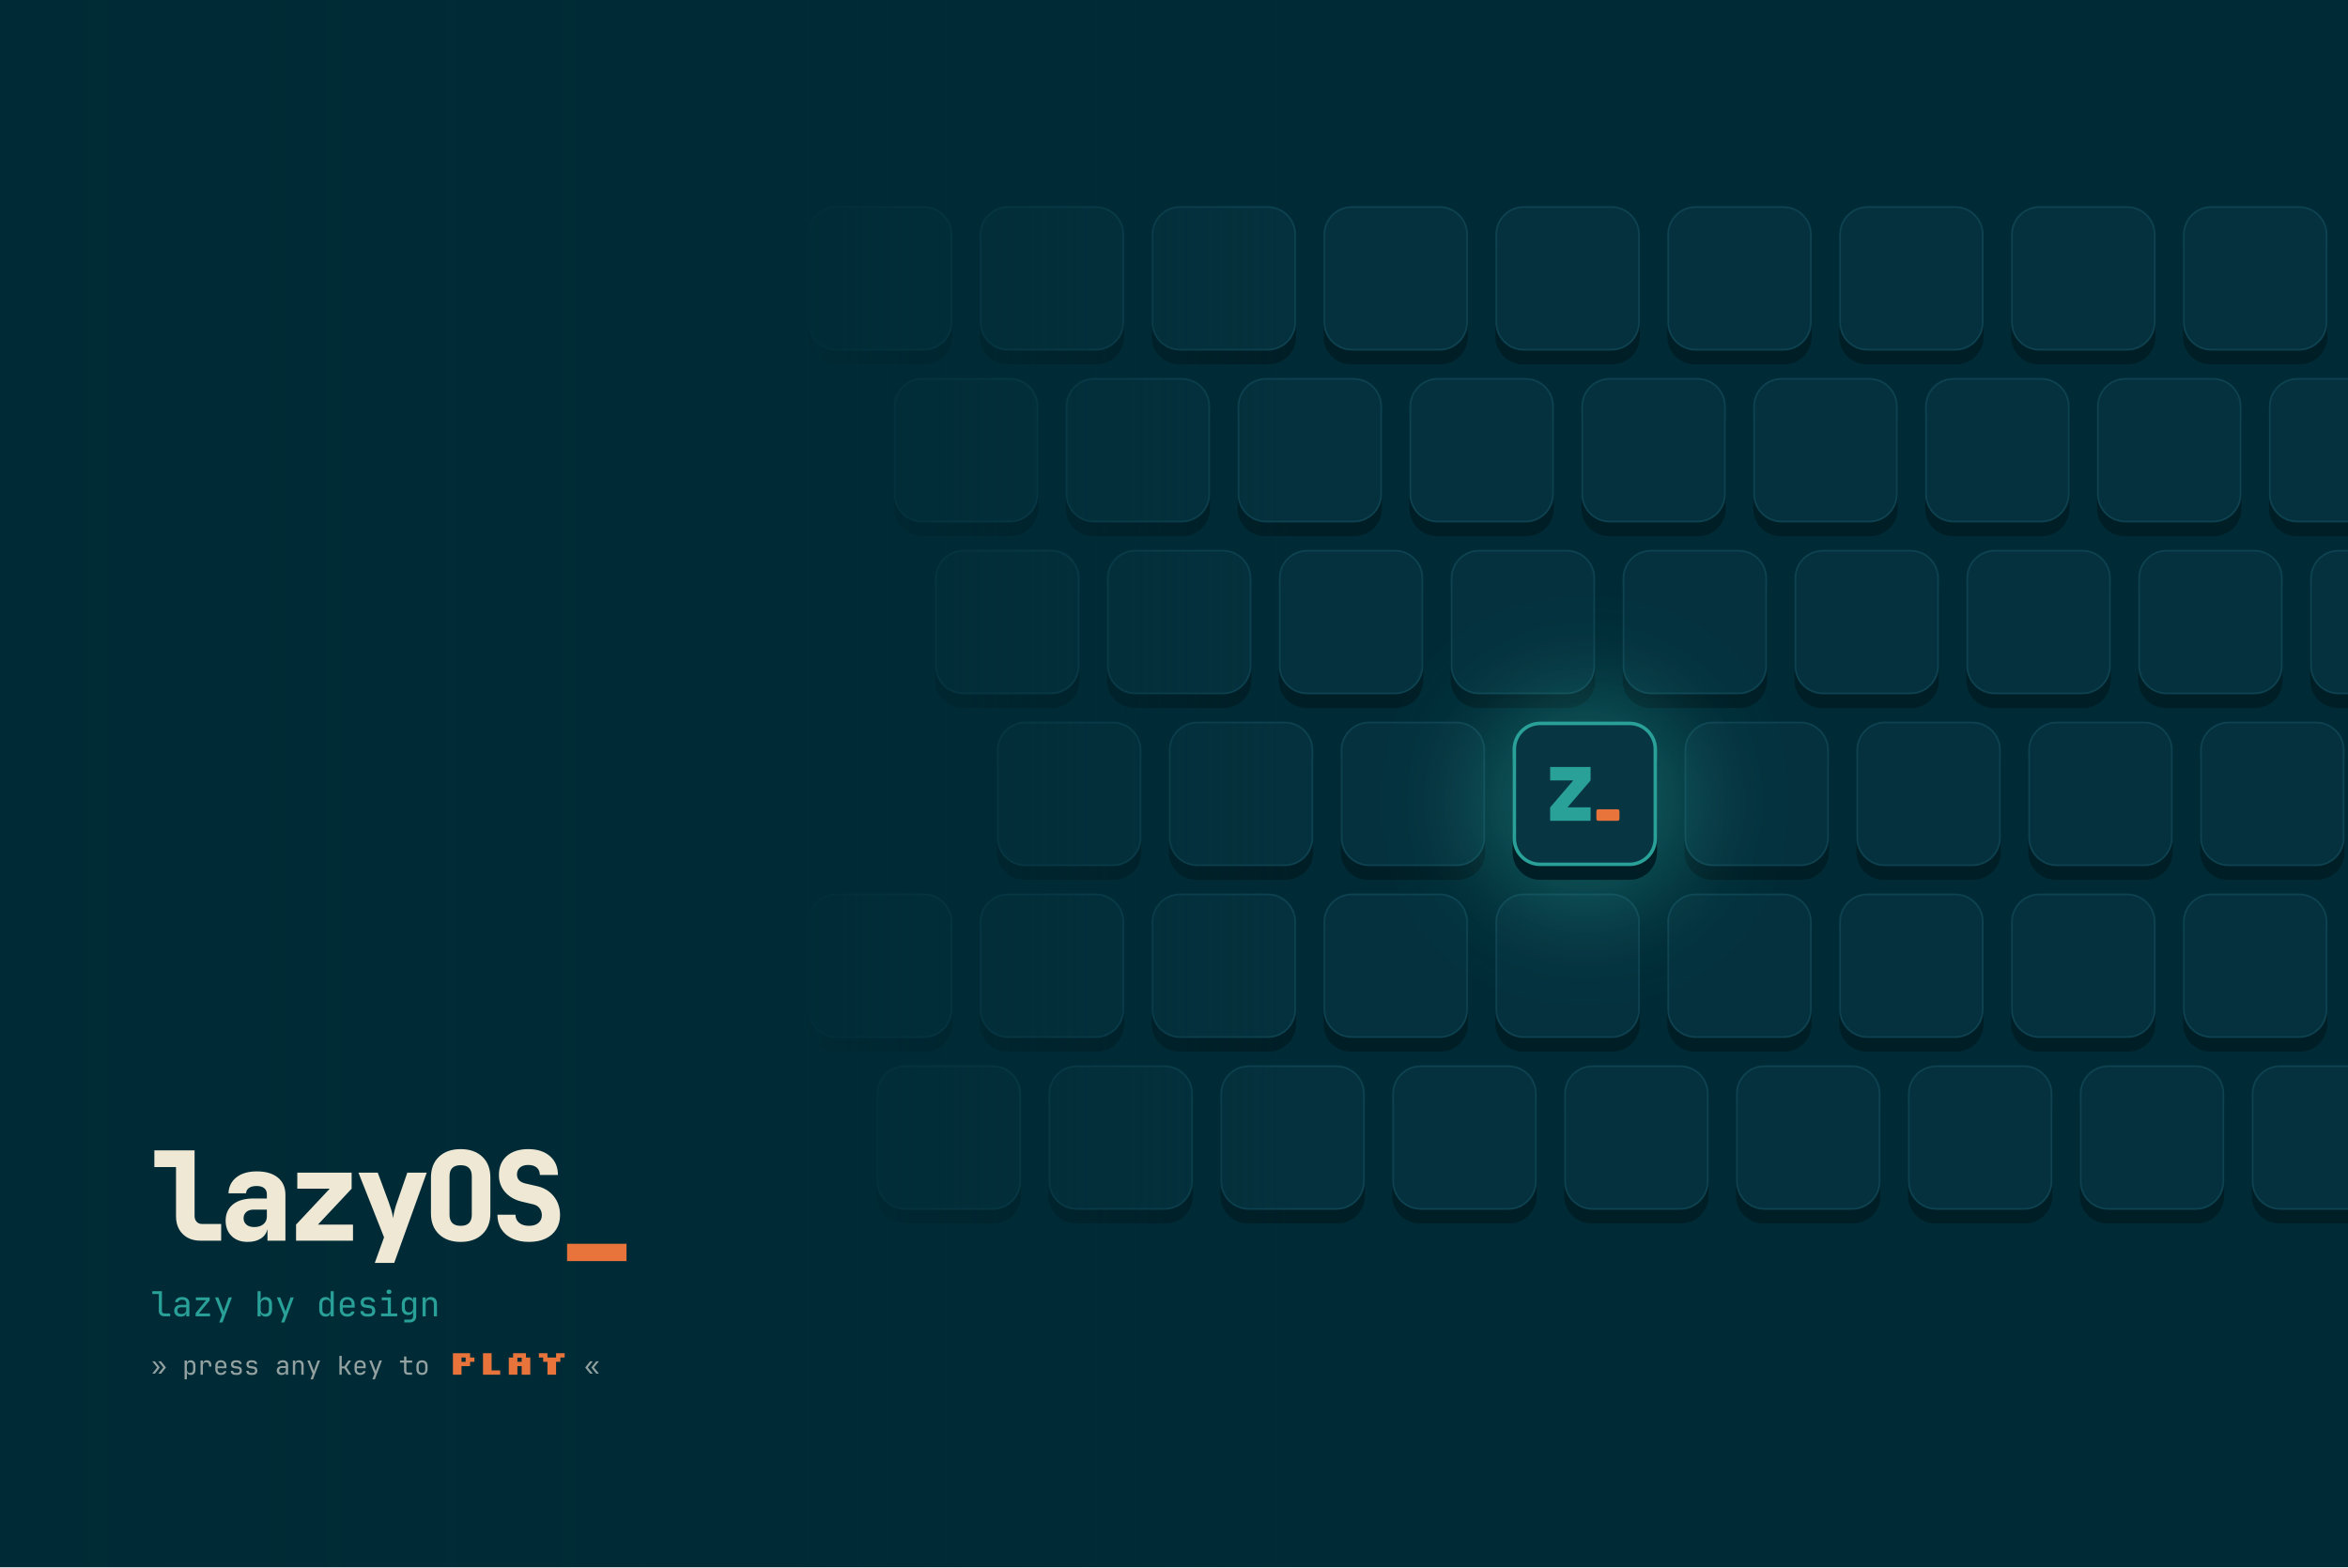
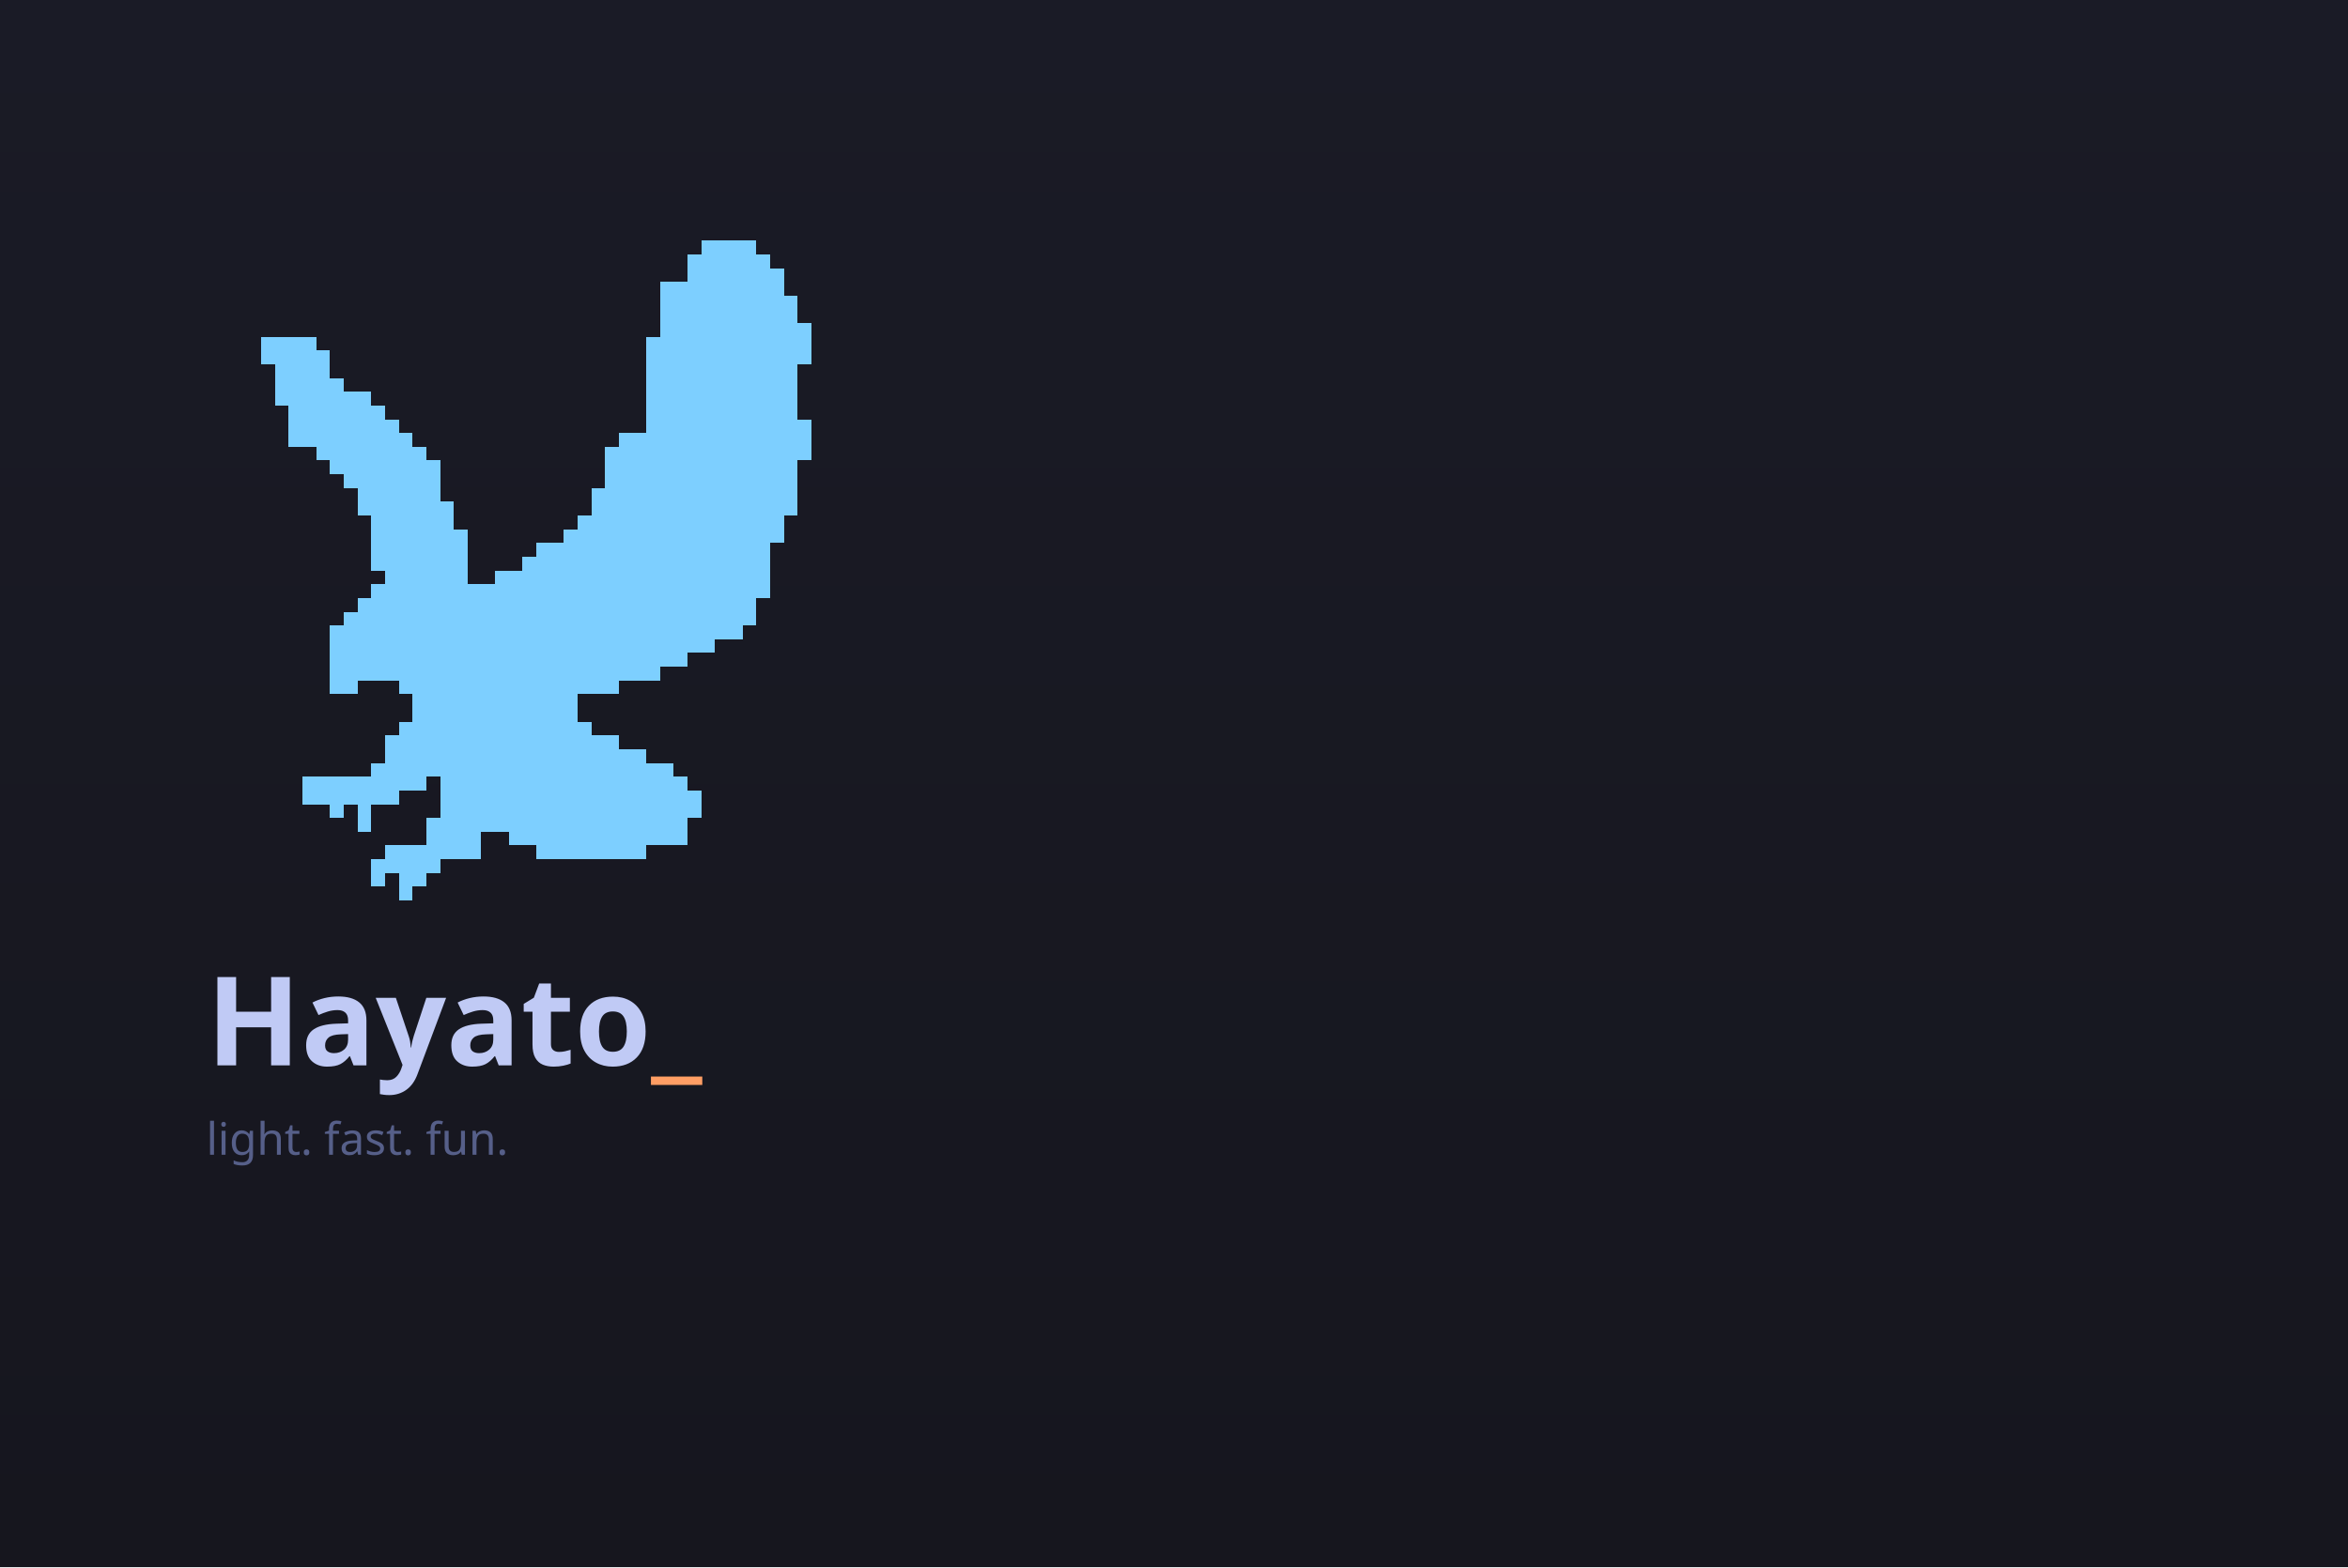
- <svg xmlns="http://www.w3.org/2000/svg" xmlns:xlink="http://www.w3.org/1999/xlink" width="1366" height="912" viewBox="0 0 1366 912">
+ <svg xmlns="http://www.w3.org/2000/svg" width="1366" height="912" viewBox="0 0 1366 912">
  <defs>
-     <g id="key">
-       <rect y="8" width="84" height="84" rx="16" fill="#001e26" />
-       <rect x="0.5" y="0.5" width="83" height="83" rx="16" fill="#04313d" stroke="#0e4250" />
-     </g>
-     <g id="row">
-       <use xlink:href="#key" x="0" />
-       <use xlink:href="#key" x="100" />
-       <use xlink:href="#key" x="200" />
-       <use xlink:href="#key" x="300" />
-       <use xlink:href="#key" x="400" />
-       <use xlink:href="#key" x="500" />
-       <use xlink:href="#key" x="600" />
-       <use xlink:href="#key" x="700" />
-       <use xlink:href="#key" x="800" />
-       <use xlink:href="#key" x="900" />
-     </g>
-     <linearGradient id="fade" x1="0" y1="0" x2="1" y2="0">
-       <stop offset="0" stop-color="#002b36" stop-opacity="1" />
-       <stop offset="0.34" stop-color="#002b36" stop-opacity="0.92" />
-       <stop offset="0.55" stop-color="#002b36" stop-opacity="0" />
+     <linearGradient id="bg" x1="0" y1="0" x2="0" y2="1">
+       <stop offset="0" stop-color="#1a1b26" />
+       <stop offset="1" stop-color="#16161e" />
    </linearGradient>
-     <filter id="glow" x="-1" y="-1" width="3" height="3">
-       <feGaussianBlur stdDeviation="28" />
-     </filter>
  </defs>
-   <rect width="1366" height="912" fill="#002b36" />
-   <use xlink:href="#row" x="470" y="120" />
-   <use xlink:href="#row" x="520" y="220" />
-   <use xlink:href="#row" x="544" y="320" />
-   <use xlink:href="#row" x="580" y="420" />
-   <use xlink:href="#row" x="470" y="520" />
-   <use xlink:href="#row" x="510" y="620" />
-   <circle cx="922" cy="466" r="64" fill="#2aa198" opacity="0.4" filter="url(#glow)" />
-   <rect x="880" y="428" width="84" height="84" rx="16" fill="#001e26" />
-   <rect x="881" y="421" width="82" height="82" rx="15" fill="#073642" stroke="#2aa198" stroke-width="2" />
-   <g transform="translate(894 434) scale(0.56)">
-     <polygon points="14,22 56,22 56,36 32,64 56,64 56,78 14,78 14,64 38,36 14,36" fill="#2aa198" />
-     <rect x="62" y="66" width="24" height="12" rx="2" fill="#e8743b" />
+   <rect width="1366" height="912" fill="url(#bg)" />
+   <g fill="#7dcfff" shape-rendering="crispEdges">
+     <rect x="408" y="140" width="32" height="8" />
+     <rect x="400" y="148" width="48" height="8" />
+     <rect x="400" y="156" width="56" height="8" />
+     <rect x="384" y="164" width="72" height="8" />
+     <rect x="384" y="172" width="80" height="8" />
+     <rect x="384" y="180" width="80" height="8" />
+     <rect x="384" y="188" width="88" height="8" />
+     <rect x="152" y="196" width="32" height="8" />
+     <rect x="376" y="196" width="96" height="8" />
+     <rect x="152" y="204" width="40" height="8" />
+     <rect x="376" y="204" width="96" height="8" />
+     <rect x="160" y="212" width="32" height="8" />
+     <rect x="376" y="212" width="88" height="8" />
+     <rect x="160" y="220" width="40" height="8" />
+     <rect x="376" y="220" width="88" height="8" />
+     <rect x="160" y="228" width="56" height="8" />
+     <rect x="376" y="228" width="88" height="8" />
+     <rect x="168" y="236" width="56" height="8" />
+     <rect x="376" y="236" width="88" height="8" />
+     <rect x="168" y="244" width="64" height="8" />
+     <rect x="376" y="244" width="96" height="8" />
+     <rect x="168" y="252" width="72" height="8" />
+     <rect x="360" y="252" width="112" height="8" />
+     <rect x="184" y="260" width="64" height="8" />
+     <rect x="352" y="260" width="120" height="8" />
+     <rect x="192" y="268" width="64" height="8" />
+     <rect x="352" y="268" width="112" height="8" />
+     <rect x="200" y="276" width="56" height="8" />
+     <rect x="352" y="276" width="112" height="8" />
+     <rect x="208" y="284" width="48" height="8" />
+     <rect x="344" y="284" width="120" height="8" />
+     <rect x="208" y="292" width="56" height="8" />
+     <rect x="344" y="292" width="120" height="8" />
+     <rect x="216" y="300" width="48" height="8" />
+     <rect x="336" y="300" width="120" height="8" />
+     <rect x="216" y="308" width="56" height="8" />
+     <rect x="328" y="308" width="128" height="8" />
+     <rect x="216" y="316" width="56" height="8" />
+     <rect x="312" y="316" width="136" height="8" />
+     <rect x="216" y="324" width="56" height="8" />
+     <rect x="304" y="324" width="144" height="8" />
+     <rect x="224" y="332" width="48" height="8" />
+     <rect x="288" y="332" width="160" height="8" />
+     <rect x="216" y="340" width="232" height="8" />
+     <rect x="208" y="348" width="232" height="8" />
+     <rect x="200" y="356" width="240" height="8" />
+     <rect x="192" y="364" width="240" height="8" />
+     <rect x="192" y="372" width="224" height="8" />
+     <rect x="192" y="380" width="208" height="8" />
+     <rect x="192" y="388" width="192" height="8" />
+     <rect x="192" y="396" width="16" height="8" />
+     <rect x="232" y="396" width="128" height="8" />
+     <rect x="240" y="404" width="96" height="8" />
+     <rect x="240" y="412" width="96" height="8" />
+     <rect x="232" y="420" width="112" height="8" />
+     <rect x="224" y="428" width="136" height="8" />
+     <rect x="224" y="436" width="152" height="8" />
+     <rect x="216" y="444" width="176" height="8" />
+     <rect x="176" y="452" width="72" height="8" />
+     <rect x="256" y="452" width="144" height="8" />
+     <rect x="176" y="460" width="56" height="8" />
+     <rect x="256" y="460" width="152" height="8" />
+     <rect x="192" y="468" width="8" height="8" />
+     <rect x="208" y="468" width="8" height="8" />
+     <rect x="256" y="468" width="152" height="8" />
+     <rect x="208" y="476" width="8" height="8" />
+     <rect x="248" y="476" width="152" height="8" />
+     <rect x="248" y="484" width="32" height="8" />
+     <rect x="296" y="484" width="104" height="8" />
+     <rect x="224" y="492" width="56" height="8" />
+     <rect x="312" y="492" width="64" height="8" />
+     <rect x="216" y="500" width="40" height="8" />
+     <rect x="216" y="508" width="8" height="8" />
+     <rect x="232" y="508" width="16" height="8" />
+     <rect x="232" y="516" width="8" height="8" />
  </g>
-   <rect width="1366" height="912" fill="url(#fade)" />
-   <g aria-label="lazyOS_">
-     <path fill="#eee8d5" d="M116.44 722Q112.26 722 109.1 720.24Q105.93 718.47 104.16 715.3Q102.4 712.14 102.4 707.96V679.16H89.8V669.44H113.2V707.6Q113.2 709.69 114.39 710.98Q115.58 712.28 117.52 712.28H128.68V722ZM144.09 722.72Q138.18 722.72 134.73 719.3Q131.27 715.88 131.27 710.34Q131.27 704.36 135.52 700.9Q139.77 697.45 147.47 697.45H155.25V694.93Q155.25 692.7 153.7 691.44Q152.15 690.18 149.27 690.18Q146.54 690.18 144.92 691.26Q143.3 692.34 143.15 694.42H132.93Q133.14 688.59 137.54 685.14Q141.93 681.68 149.42 681.68Q157.26 681.68 161.66 685.28Q166.05 688.88 166.05 695.36V722H155.61V715.16Q154.89 718.69 151.83 720.7Q148.77 722.72 144.09 722.72ZM147.9 714.08Q151.29 714.08 153.27 712.39Q155.25 710.7 155.25 707.96V703.93H147.69Q144.81 703.93 143.26 705.33Q141.71 706.74 141.71 708.97Q141.71 711.2 143.33 712.64Q144.95 714.08 147.9 714.08ZM172.24 722V712.64L191.82 691.76H172.96V682.4H204.57V691.76L184.98 712.64H205.36V722ZM218.03 734.96 223.43 720.06 208.53 682.4H219.76L226.17 699.68Q226.89 701.62 227.64 704.14Q228.4 706.66 228.69 708.9Q228.98 706.66 229.62 704.14Q230.27 701.62 230.99 699.68L236.97 682.4H248.27L229.34 734.96ZM268 722.72Q260.08 722.72 255.4 718.26Q250.72 713.79 250.72 706.16V685.28Q250.72 677.58 255.4 673.15Q260.08 668.72 268 668.72Q275.92 668.72 280.6 673.15Q285.28 677.58 285.28 685.28V706.16Q285.28 713.79 280.6 718.26Q275.92 722.72 268 722.72ZM268 713.36Q274.48 713.36 274.48 706.88V684.56Q274.48 678.08 268 678.08Q261.52 678.08 261.52 684.56V706.88Q261.52 713.36 268 713.36ZM307.74 722.72Q302.2 722.72 298.06 720.78Q293.92 718.83 291.65 715.27Q289.38 711.7 289.38 706.88H299.9Q299.9 709.83 302.02 711.6Q304.14 713.36 307.74 713.36Q311.27 713.36 313.25 711.67Q315.23 709.98 315.23 707.17Q315.23 704.94 313.94 703.17Q312.64 701.41 310.12 700.83L303.71 699.32Q297.52 697.88 293.88 693.74Q290.25 689.6 290.25 683.84Q290.25 676.78 294.82 672.75Q299.39 668.72 307.31 668.72Q315.23 668.72 319.91 672.79Q324.59 676.86 324.59 683.77H314.08Q314.08 681.03 312.28 679.48Q310.48 677.94 307.31 677.94Q304.22 677.94 302.49 679.45Q300.76 680.96 300.76 683.48Q300.76 687.58 305.73 688.74L312.35 690.25Q318.54 691.62 322.18 696.19Q325.82 700.76 325.82 707.17Q325.82 711.85 323.62 715.38Q321.42 718.9 317.36 720.81Q313.29 722.72 307.74 722.72Z" />
-     <path fill="#e8743b" d="M329.92 733.88V723.8H364.48V733.88Z" />
-   </g>
-   <path aria-label="lazy by design" fill="#2aa198" d="M95.6 766Q94.14 766 93.27 765.15Q92.4 764.3 92.4 762.9V753.04H88.6V751.4H94.2V762.9Q94.2 763.58 94.58 763.97Q94.96 764.36 95.6 764.36H99V766ZM105.04 766.2Q103.34 766.2 102.34 765.25Q101.34 764.3 101.34 762.76Q101.34 761.74 101.8 760.98Q102.26 760.22 103.08 759.79Q103.9 759.36 104.96 759.36H108.36V758.5Q108.36 756.36 106.02 756.36Q104.98 756.36 104.34 756.74Q103.7 757.12 103.66 757.8H101.86Q101.96 756.5 103.07 755.65Q104.18 754.8 106.02 754.8Q108.02 754.8 109.09 755.76Q110.16 756.72 110.16 758.44V766H108.38V764H108.34Q108.18 765.02 107.32 765.61Q106.46 766.2 105.04 766.2ZM105.48 764.68Q106.8 764.68 107.58 764.04Q108.36 763.4 108.36 762.3V760.76H105.16Q104.28 760.76 103.73 761.29Q103.18 761.82 103.18 762.7Q103.18 763.62 103.79 764.15Q104.4 764.68 105.48 764.68ZM113.8 766V764.2L119.96 756.64H113.96V755H121.98V756.8L115.7 764.36H122.2V766ZM127.56 769.6 129.18 765.32 125.08 755H127.02L129.62 761.8Q129.78 762.2 129.92 762.64Q130.06 763.08 130.12 763.4Q130.18 763.08 130.32 762.64Q130.46 762.2 130.6 761.8L133.02 755H134.92L129.44 769.6ZM154.64 766.2Q153.4 766.2 152.6 765.59Q151.8 764.98 151.66 763.9H151.64V766H149.84V751.4H151.64V754.6L151.6 757.1H151.62Q151.78 756.04 152.59 755.42Q153.4 754.8 154.64 754.8Q156.3 754.8 157.28 755.9Q158.26 757 158.26 758.9V762.12Q158.26 764 157.28 765.1Q156.3 766.2 154.64 766.2ZM154.04 764.64Q155.18 764.64 155.82 764.04Q156.46 763.44 156.46 762.1V758.9Q156.46 757.54 155.82 756.95Q155.18 756.36 154.04 756.36Q152.94 756.36 152.29 757.06Q151.64 757.76 151.64 759V762Q151.64 763.24 152.29 763.94Q152.94 764.64 154.04 764.64ZM163.56 769.6 165.18 765.32 161.08 755H163.02L165.62 761.8Q165.78 762.2 165.92 762.64Q166.06 763.08 166.12 763.4Q166.18 763.08 166.32 762.64Q166.46 762.2 166.6 761.8L169.02 755H170.92L165.44 769.6ZM189.36 766.2Q187.72 766.2 186.73 765.1Q185.74 764 185.74 762.12V758.9Q185.74 757 186.72 755.9Q187.7 754.8 189.36 754.8Q190.6 754.8 191.41 755.42Q192.22 756.04 192.38 757.1H192.4L192.36 754.6V751.4H194.16V766H192.36V763.9H192.34Q192.2 764.98 191.4 765.59Q190.6 766.2 189.36 766.2ZM189.96 764.64Q191.08 764.64 191.72 763.94Q192.36 763.24 192.36 762V759Q192.36 757.76 191.72 757.06Q191.08 756.36 189.96 756.36Q188.82 756.36 188.18 756.95Q187.54 757.54 187.54 758.9V762.1Q187.54 763.44 188.18 764.04Q188.82 764.64 189.96 764.64ZM202 766.2Q200.06 766.2 198.87 765.03Q197.68 763.86 197.68 761.8V759.2Q197.68 757.14 198.87 755.97Q200.06 754.8 202 754.8Q203.3 754.8 204.27 755.32Q205.24 755.84 205.78 756.78Q206.32 757.72 206.32 759V760.96H199.44V762Q199.44 763.22 200.14 763.93Q200.84 764.64 202 764.64Q203 764.64 203.65 764.25Q204.3 763.86 204.44 763.2H206.24Q206.06 764.58 204.9 765.39Q203.74 766.2 202 766.2ZM199.44 759.56H204.56V759Q204.56 757.7 203.89 756.99Q203.22 756.28 202 756.28Q200.78 756.28 200.11 756.99Q199.44 757.7 199.44 759ZM213.56 766.16Q211.72 766.16 210.71 765.33Q209.7 764.5 209.7 762.98H211.5Q211.5 763.74 212.04 764.17Q212.58 764.6 213.56 764.6H214.44Q215.44 764.6 215.99 764.16Q216.54 763.72 216.54 762.92Q216.54 761.5 215.24 761.32L212.2 760.88Q211.08 760.72 210.46 759.95Q209.84 759.18 209.84 757.92Q209.84 756.48 210.83 755.66Q211.82 754.84 213.56 754.84H214.44Q216.04 754.84 217.05 755.63Q218.06 756.42 218.14 757.7H216.32Q216.28 757.12 215.77 756.74Q215.26 756.36 214.44 756.36H213.56Q212.64 756.36 212.12 756.78Q211.6 757.2 211.6 757.92Q211.6 759.08 212.66 759.24L215.5 759.64Q218.3 760.04 218.3 762.92Q218.3 764.46 217.29 765.31Q216.28 766.16 214.44 766.16ZM221.7 766V764.36H225.6V756.64H222.1V755H227.4V764.36H231.1V766ZM226.3 753.02Q225.64 753.02 225.26 752.68Q224.88 752.34 224.88 751.76Q224.88 751.16 225.26 750.81Q225.64 750.46 226.3 750.46Q226.96 750.46 227.34 750.81Q227.72 751.16 227.72 751.76Q227.72 752.34 227.34 752.68Q226.96 753.02 226.3 753.02ZM235.22 769.6V767.96H238.32Q239.26 767.96 239.8 767.43Q240.34 766.9 240.34 766V765L240.38 763.2H240.32Q240.16 764.18 239.38 764.71Q238.6 765.24 237.42 765.24Q235.72 765.24 234.74 764.16Q233.76 763.08 233.76 761.2V758.88Q233.76 757 234.74 755.9Q235.72 754.8 237.42 754.8Q238.6 754.8 239.38 755.36Q240.16 755.92 240.32 756.9H240.36V755H242.14V766Q242.14 767.66 241.11 768.63Q240.08 769.6 238.3 769.6ZM237.96 763.74Q239.08 763.74 239.72 763.04Q240.36 762.34 240.36 761.1V759Q240.36 757.76 239.72 757.06Q239.08 756.36 237.96 756.36Q236.82 756.36 236.19 757.02Q235.56 757.68 235.56 758.8V761.3Q235.56 762.42 236.19 763.08Q236.82 763.74 237.96 763.74ZM245.84 766V755H247.64V757.1H247.66Q247.8 756 248.56 755.4Q249.32 754.8 250.58 754.8Q252.24 754.8 253.22 755.82Q254.2 756.84 254.2 758.6V766H252.4V758.92Q252.4 757.66 251.77 756.99Q251.14 756.32 250.06 756.32Q248.94 756.32 248.29 757.02Q247.64 757.72 247.64 759V766Z" />
-   <g aria-label="» press any key to play «">
-     <path fill="#93a1a1" d="M92.11 799.4 94.99 795.78 92.09 792.2H93.67L96.55 795.8L93.69 799.4ZM88.57 799.4 91.45 795.78 88.56 792.2H90.1L92.98 795.8L90.11 799.4ZM107.38 802.7V791.75H108.73V793.33H108.75Q108.85 792.51 109.45 792.06Q110.05 791.6 110.98 791.6Q112.22 791.6 112.96 792.42Q113.69 793.24 113.69 794.66V797.08Q113.69 798.5 112.96 799.33Q112.22 800.15 110.98 800.15Q110.05 800.15 109.45 799.68Q108.85 799.22 108.75 798.42H108.7L108.73 800.3V802.7ZM110.53 798.98Q111.39 798.98 111.87 798.53Q112.34 798.08 112.34 797.08V794.67Q112.34 793.65 111.87 793.21Q111.39 792.77 110.53 792.77Q109.7 792.77 109.22 793.3Q108.73 793.82 108.73 794.75V797Q108.73 797.93 109.22 798.45Q109.7 798.98 110.53 798.98ZM116.68 800V791.75H118.03V793.33H118.06Q118.17 792.53 118.74 792.07Q119.31 791.6 120.27 791.6Q121.56 791.6 122.25 792.37Q122.95 793.14 122.95 794.57V795.27H121.6V794.57Q121.6 792.77 119.84 792.77Q118.96 792.77 118.5 793.28Q118.03 793.79 118.03 794.75V800ZM128.5 800.15Q127.05 800.15 126.15 799.27Q125.26 798.39 125.26 796.85V794.9Q125.26 793.36 126.15 792.48Q127.05 791.6 128.5 791.6Q129.47 791.6 130.2 791.99Q130.93 792.38 131.34 793.09Q131.74 793.79 131.74 794.75V796.22H126.58V797Q126.58 797.91 127.1 798.45Q127.63 798.98 128.5 798.98Q129.25 798.98 129.74 798.69Q130.22 798.39 130.33 797.9H131.68Q131.54 798.93 130.68 799.54Q129.81 800.15 128.5 800.15ZM126.58 795.17H130.42V794.75Q130.42 793.77 129.92 793.24Q129.41 792.71 128.5 792.71Q127.58 792.71 127.08 793.24Q126.58 793.77 126.58 794.75ZM137.17 800.12Q135.79 800.12 135.03 799.5Q134.28 798.88 134.28 797.74H135.62Q135.62 798.3 136.03 798.63Q136.44 798.95 137.17 798.95H137.83Q138.58 798.95 138.99 798.62Q139.41 798.29 139.41 797.69Q139.41 796.62 138.43 796.49L136.15 796.16Q135.31 796.04 134.84 795.46Q134.38 794.88 134.38 793.94Q134.38 792.86 135.12 792.25Q135.87 791.63 137.17 791.63H137.83Q139.03 791.63 139.79 792.22Q140.54 792.82 140.6 793.77H139.24Q139.21 793.34 138.83 793.06Q138.44 792.77 137.83 792.77H137.17Q136.48 792.77 136.09 793.09Q135.7 793.4 135.7 793.94Q135.7 794.81 136.5 794.93L138.62 795.23Q140.72 795.53 140.72 797.69Q140.72 798.85 139.97 799.48Q139.21 800.12 137.83 800.12ZM146.17 800.12Q144.79 800.12 144.03 799.5Q143.28 798.88 143.28 797.74H144.62Q144.62 798.3 145.03 798.63Q145.44 798.95 146.17 798.95H146.83Q147.58 798.95 147.99 798.62Q148.41 798.29 148.41 797.69Q148.41 796.62 147.43 796.49L145.15 796.16Q144.31 796.04 143.84 795.46Q143.38 794.88 143.38 793.94Q143.38 792.86 144.12 792.25Q144.87 791.63 146.17 791.63H146.83Q148.03 791.63 148.79 792.22Q149.54 792.82 149.6 793.77H148.24Q148.21 793.34 147.83 793.06Q147.44 792.77 146.83 792.77H146.17Q145.48 792.77 145.09 793.09Q144.7 793.4 144.7 793.94Q144.7 794.81 145.5 794.93L147.62 795.23Q149.72 795.53 149.72 797.69Q149.72 798.85 148.97 799.48Q148.21 800.12 146.83 800.12ZM163.78 800.15Q162.5 800.15 161.75 799.44Q161 798.73 161 797.57Q161 796.8 161.35 796.23Q161.69 795.66 162.31 795.34Q162.93 795.02 163.72 795.02H166.27V794.38Q166.27 792.77 164.51 792.77Q163.74 792.77 163.25 793.06Q162.78 793.34 162.75 793.85H161.4Q161.47 792.88 162.3 792.24Q163.13 791.6 164.51 791.6Q166.01 791.6 166.82 792.32Q167.62 793.04 167.62 794.33V800H166.28V798.5H166.25Q166.13 799.26 165.49 799.71Q164.84 800.15 163.78 800.15ZM164.11 799.01Q165.1 799.01 165.69 798.53Q166.27 798.05 166.27 797.23V796.07H163.87Q163.21 796.07 162.8 796.47Q162.38 796.87 162.38 797.52Q162.38 798.22 162.84 798.61Q163.3 799.01 164.11 799.01ZM170.38 800V791.75H171.73V793.33H171.75Q171.85 792.5 172.42 792.05Q172.99 791.6 173.94 791.6Q175.18 791.6 175.92 792.37Q176.65 793.13 176.65 794.45V800H175.3V794.69Q175.3 793.75 174.83 793.24Q174.35 792.74 173.54 792.74Q172.71 792.74 172.22 793.26Q171.73 793.79 171.73 794.75V800ZM180.67 802.7 181.88 799.49 178.81 791.75H180.26L182.22 796.85Q182.34 797.15 182.44 797.48Q182.54 797.81 182.59 798.05Q182.63 797.81 182.74 797.48Q182.84 797.15 182.95 796.85L184.76 791.75H186.19L182.08 802.7ZM197.46 800V789.05H198.81V795.15H200.38L202.69 791.75H204.24L201.58 795.68L204.38 800H202.81L200.41 796.33H198.81V800ZM209.5 800.15Q208.04 800.15 207.15 799.27Q206.26 798.39 206.26 796.85V794.9Q206.26 793.36 207.15 792.48Q208.04 791.6 209.5 791.6Q210.47 791.6 211.2 791.99Q211.93 792.38 212.34 793.09Q212.74 793.79 212.74 794.75V796.22H207.58V797Q207.58 797.91 208.11 798.45Q208.63 798.98 209.5 798.98Q210.25 798.98 210.74 798.69Q211.22 798.39 211.33 797.9H212.68Q212.54 798.93 211.68 799.54Q210.81 800.15 209.5 800.15ZM207.58 795.17H211.42V794.75Q211.42 793.77 210.92 793.24Q210.41 792.71 209.5 792.71Q208.59 792.71 208.08 793.24Q207.58 793.77 207.58 794.75ZM216.67 802.7 217.88 799.49 214.81 791.75H216.26L218.22 796.85Q218.34 797.15 218.44 797.48Q218.54 797.81 218.59 798.05Q218.63 797.81 218.74 797.48Q218.84 797.15 218.95 796.85L220.76 791.75H222.19L218.08 802.7ZM237.32 800Q236.31 800 235.69 799.41Q235.07 798.82 235.07 797.83V792.98H232.71V791.75H235.07V789.42H236.43V791.75H239.8V792.98H236.43V797.83Q236.43 798.25 236.67 798.51Q236.92 798.77 237.32 798.77H239.72V800ZM245.5 800.12Q244.01 800.12 243.14 799.25Q242.26 798.38 242.26 796.82V794.93Q242.26 793.36 243.13 792.49Q244 791.63 245.5 791.63Q247 791.63 247.87 792.49Q248.74 793.36 248.74 794.93V796.82Q248.74 798.38 247.86 799.25Q246.99 800.12 245.5 800.12ZM245.5 798.92Q246.38 798.92 246.89 798.42Q247.39 797.93 247.39 796.97V794.78Q247.39 793.82 246.89 793.33Q246.38 792.83 245.5 792.83Q244.63 792.83 244.12 793.33Q243.61 793.82 243.61 794.78V796.97Q243.61 797.93 244.12 798.42Q244.63 798.92 245.5 798.92Z" />
-     <path fill="#93a1a1" d="M346.9 799.4 344.02 795.8 346.88 792.2H348.44L345.5 795.77L348.44 799.4ZM343.33 799.4 340.45 795.8 343.31 792.2H344.9L341.96 795.77L344.9 799.4Z" />
-     <path fill="#e8743b" d="M263.5 800V787.5H273.5V790H276V792.5H273.5V795H268.5V800ZM268.5 792.5H270.9V790H268.5ZM281 800V787.5H286V797.5H291V800ZM296 800V790H298.5V787.5H306V790H308.5V800H303.5V795H301V800ZM301 792.5H303.5V790.1H301ZM318.5 800V792.5H316V790H313.5V787.5H318.5V790H323.5V787.5H328.5V790H326V792.5H323.5V800Z" />
-   </g>
+   <text x="120" y="620" font-family="JetBrains Mono" font-weight="800" font-size="72" fill="#c0caf5">Hayato<tspan fill="#ff9e64">_</tspan>
+   </text>
+   <text x="120" y="672" font-family="JetBrains Mono" font-size="26" fill="#565f89">light. fast. fun.</text>
</svg>
